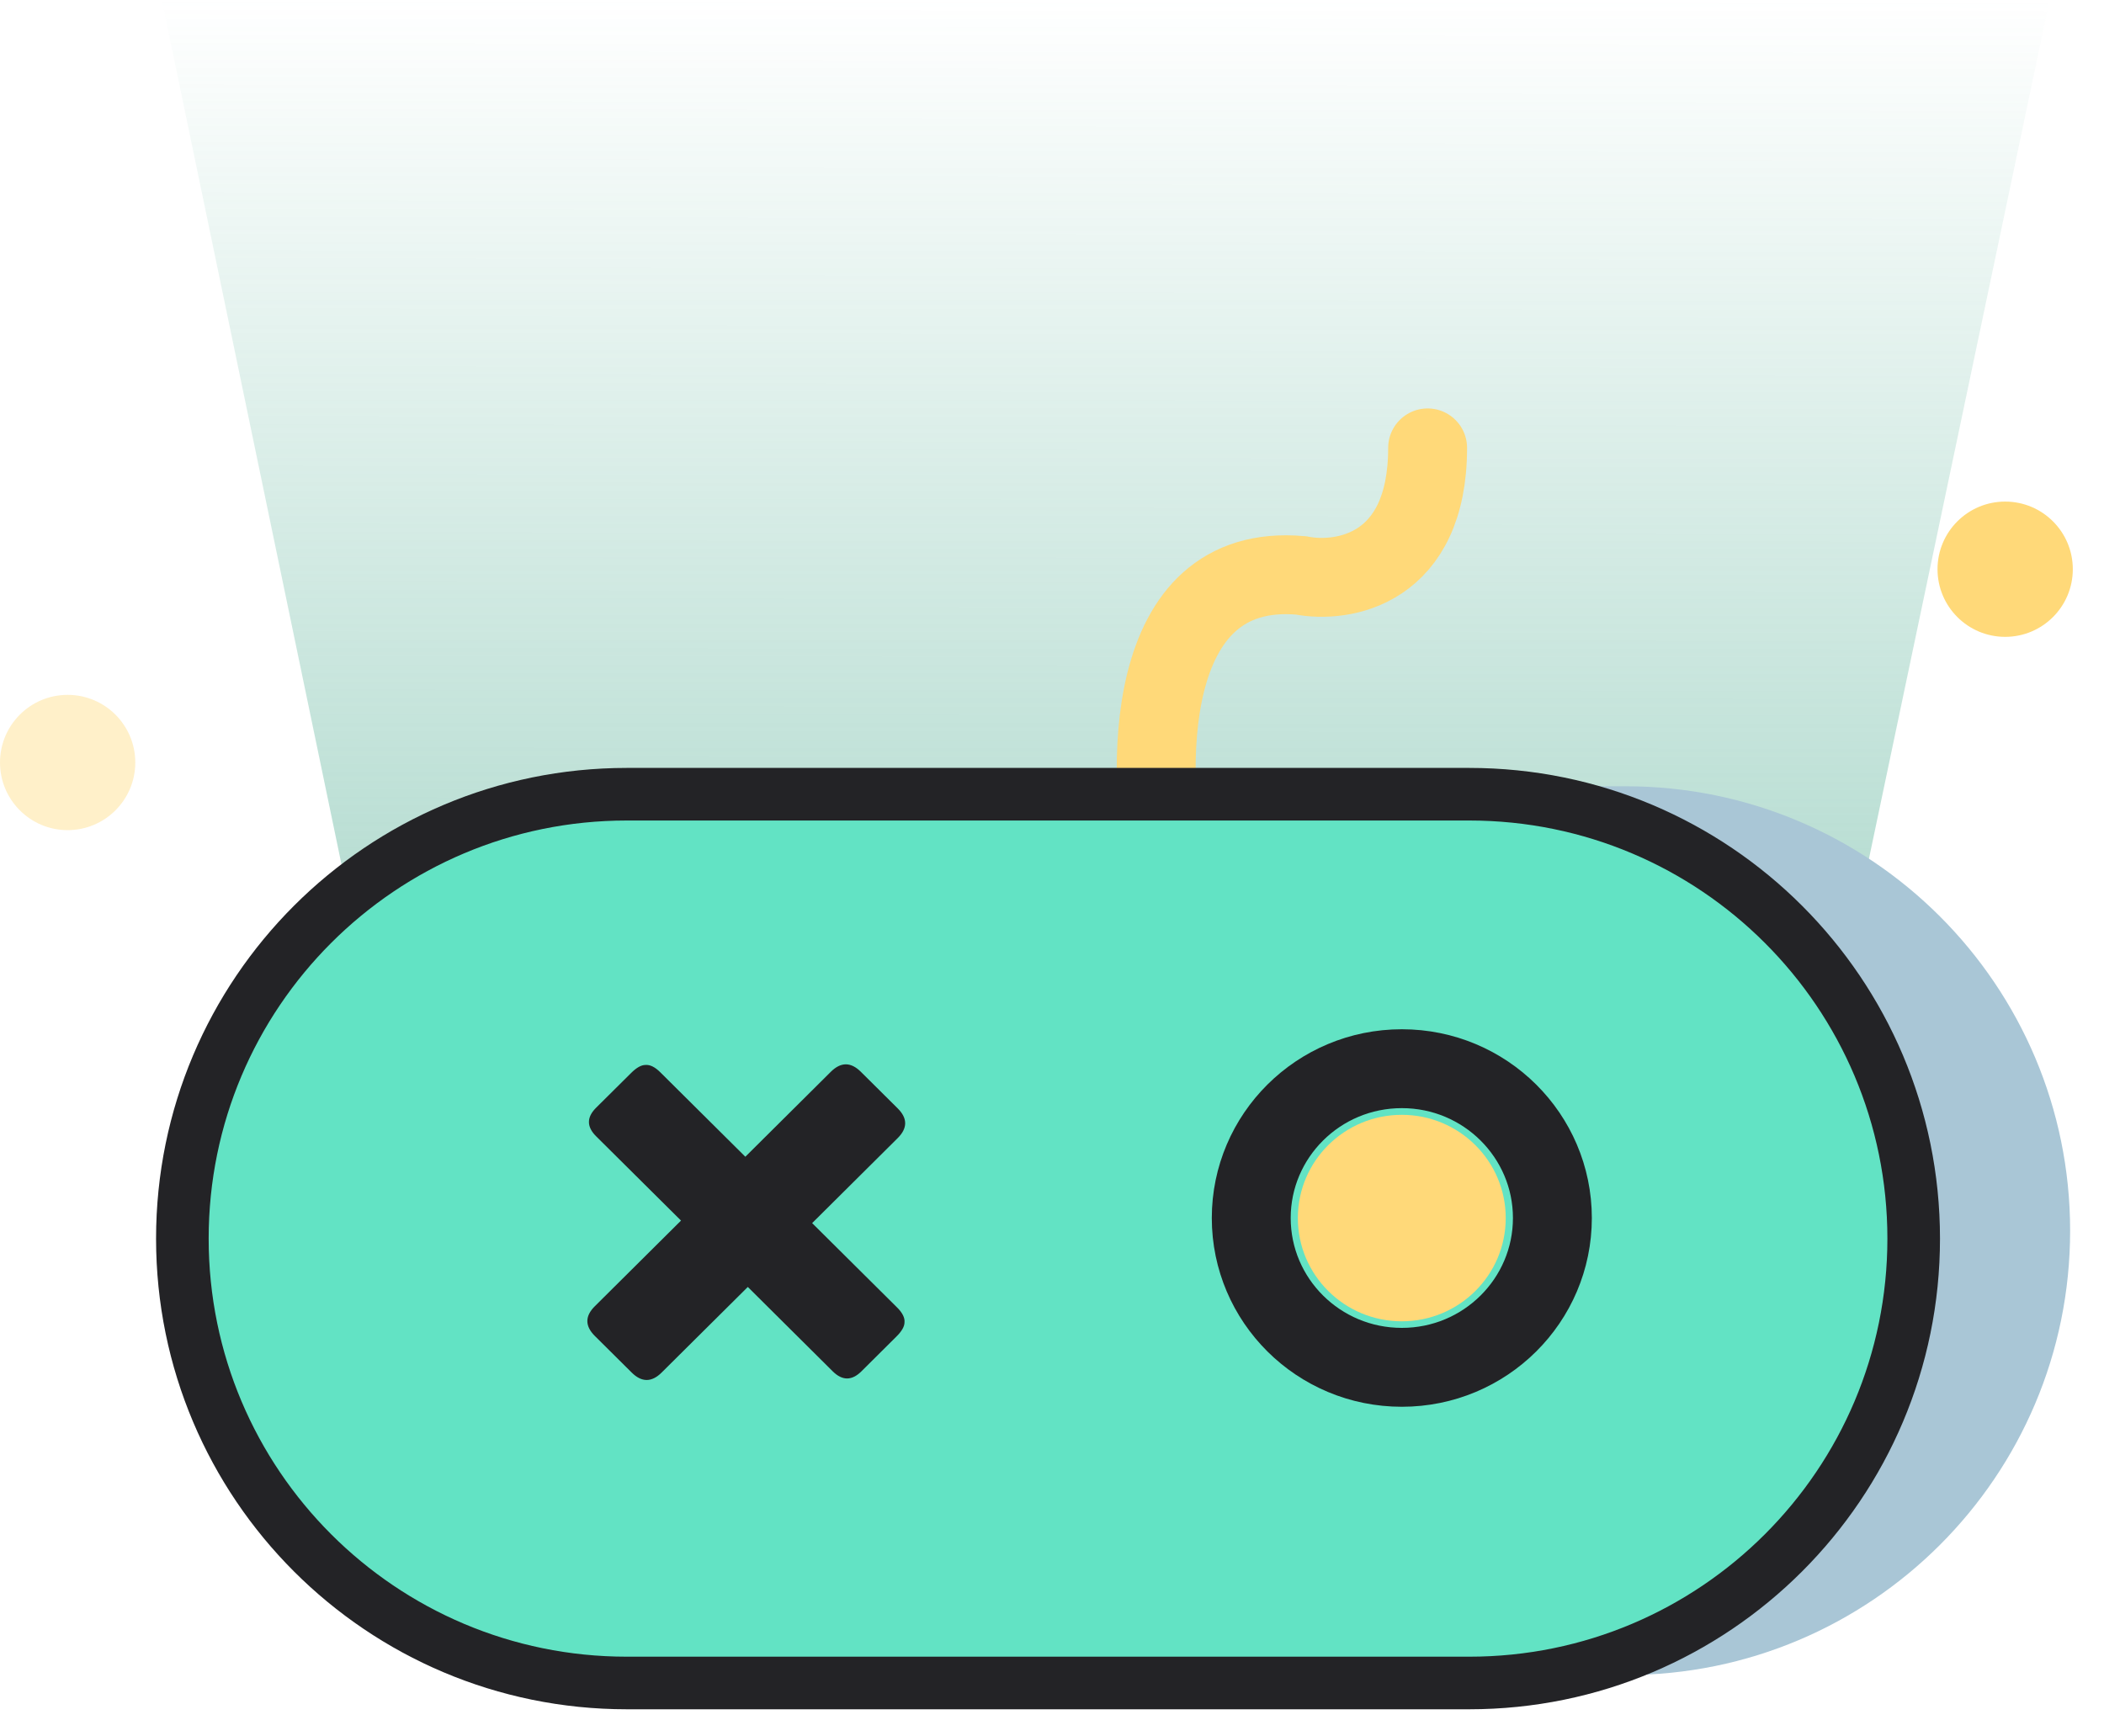
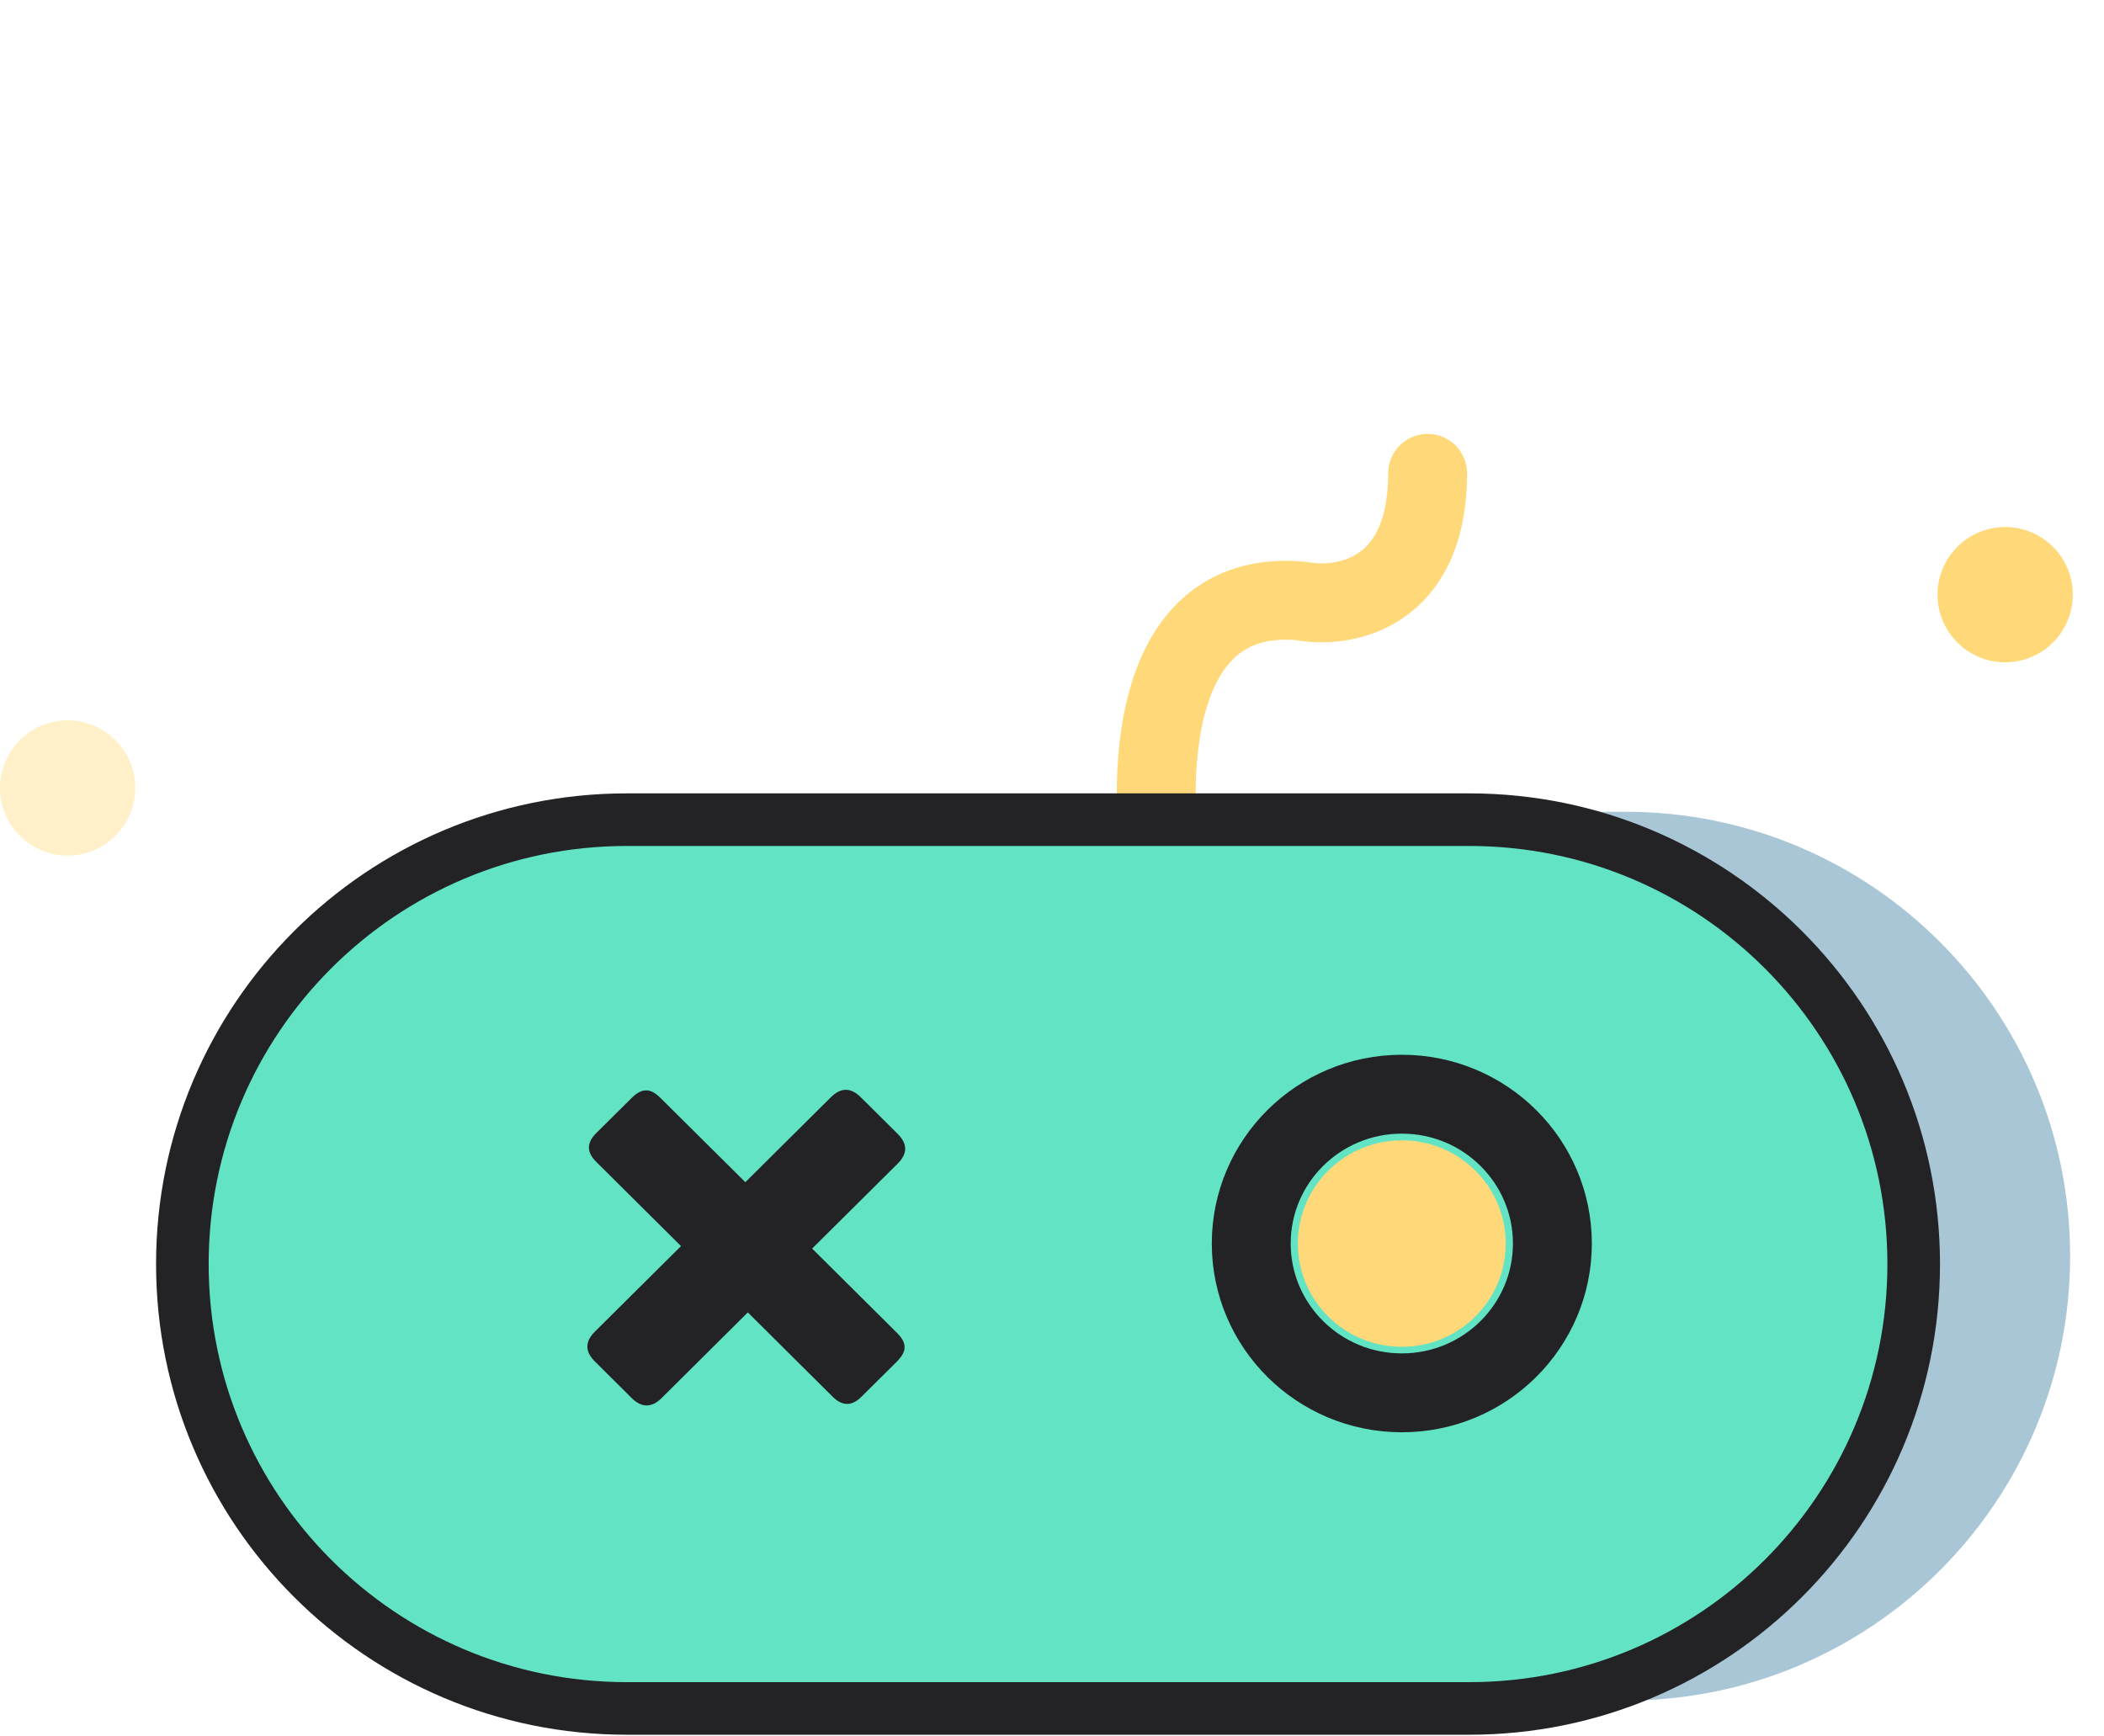
<svg xmlns="http://www.w3.org/2000/svg" width="40" height="33" viewBox="0 0 40 33" fill="none">
-   <path opacity="0.5" d="M3.076 0H38.965L34.612 20.7C33.632 25.359 29.502 28.682 24.741 28.641L17.066 28.575C12.359 28.535 8.318 25.219 7.36 20.611L3.076 0Z" fill="url(#paint0_linear_1336_2128)" />
-   <path d="M22.195 16.719C21.772 14.68 21.688 10.67 24.733 10.941C25.536 11.098 27.141 10.832 27.141 8.516" stroke="#FFD979" stroke-width="1.5" stroke-linecap="round" />
-   <rect x="6.441" y="14.95" width="32.915" height="16.899" rx="8.45" fill="#A9C6D6" />
-   <rect x="3.467" y="15.101" width="32.915" height="16.899" rx="8.45" fill="#62E3C4" stroke="#232326" />
-   <path d="M15.44 23.256L17.054 24.859C17.157 24.961 17.204 25.056 17.196 25.142C17.196 25.221 17.145 25.311 17.042 25.413L16.377 26.074C16.195 26.255 16.013 26.255 15.831 26.074L14.217 24.47L12.579 26.097C12.389 26.286 12.199 26.286 12.009 26.097L11.309 25.402C11.119 25.213 11.119 25.024 11.309 24.836L12.947 23.208L11.333 21.605C11.151 21.424 11.151 21.243 11.333 21.062L11.998 20.402C12.1 20.3 12.191 20.249 12.271 20.249C12.358 20.241 12.453 20.288 12.555 20.39L14.17 21.994L15.796 20.378C15.986 20.19 16.175 20.19 16.365 20.378L17.066 21.074C17.256 21.263 17.256 21.451 17.066 21.64L15.44 23.256Z" fill="#232326" />
-   <path d="M29.513 23.159C29.513 24.723 28.236 25.998 26.651 25.998C25.065 25.998 23.788 24.723 23.788 23.159C23.788 21.596 25.065 20.32 26.651 20.32C28.236 20.32 29.513 21.596 29.513 23.159Z" stroke="#232326" stroke-width="1.5" />
-   <ellipse cx="26.65" cy="23.16" rx="1.976" ry="1.963" fill="#FFD979" />
-   <circle opacity="0.4" cx="1.286" cy="14.498" r="1.286" fill="#FFD979" />
-   <circle cx="38.121" cy="10.823" r="1.286" fill="#FFD979" />
-   <defs>
-     <linearGradient id="paint0_linear_1336_2128" x1="21.088" y1="5.68725e-08" x2="21.073" y2="20.095" gradientUnits="userSpaceOnUse">
-       <stop stop-color="#55AF95" stop-opacity="0" />
-       <stop offset="1" stop-color="#55AF95" />
-     </linearGradient>
-   </defs>
+   <path d="M22.195 17.203C21.772 15.164 21.688 11.154 24.733 11.426C25.536 11.582 27.141 11.316 27.141 9" stroke="#FFD979" stroke-width="1.5" stroke-linecap="round" />
+   <rect x="6.441" y="15.435" width="32.915" height="16.899" rx="8.45" fill="#A9C6D6" />
+   <rect x="3.467" y="15.585" width="32.915" height="16.899" rx="8.45" fill="#62E3C4" stroke="#232326" />
+   <path d="M15.44 23.74L17.054 25.344C17.157 25.446 17.204 25.54 17.196 25.627C17.196 25.705 17.145 25.796 17.042 25.898L16.377 26.558C16.195 26.739 16.013 26.739 15.831 26.558L14.217 24.954L12.579 26.582C12.389 26.77 12.199 26.77 12.009 26.582L11.309 25.886C11.119 25.697 11.119 25.509 11.309 25.32L12.947 23.693L11.333 22.089C11.151 21.908 11.151 21.728 11.333 21.547L11.998 20.887C12.1 20.784 12.191 20.733 12.271 20.733C12.358 20.725 12.453 20.773 12.555 20.875L14.17 22.478L15.796 20.863C15.986 20.674 16.175 20.674 16.365 20.863L17.066 21.559C17.256 21.747 17.256 21.936 17.066 22.125L15.44 23.74Z" fill="#232326" />
+   <path d="M29.513 23.644C29.513 25.207 28.236 26.483 26.651 26.483C25.065 26.483 23.788 25.207 23.788 23.644C23.788 22.08 25.065 20.805 26.651 20.805C28.236 20.805 29.513 22.08 29.513 23.644Z" stroke="#232326" stroke-width="1.5" />
+   <ellipse cx="26.65" cy="23.645" rx="1.976" ry="1.963" fill="#FFD979" />
+   <circle opacity="0.4" cx="1.286" cy="14.982" r="1.286" fill="#FFD979" />
+   <circle cx="38.121" cy="11.307" r="1.286" fill="#FFD979" />
</svg>
